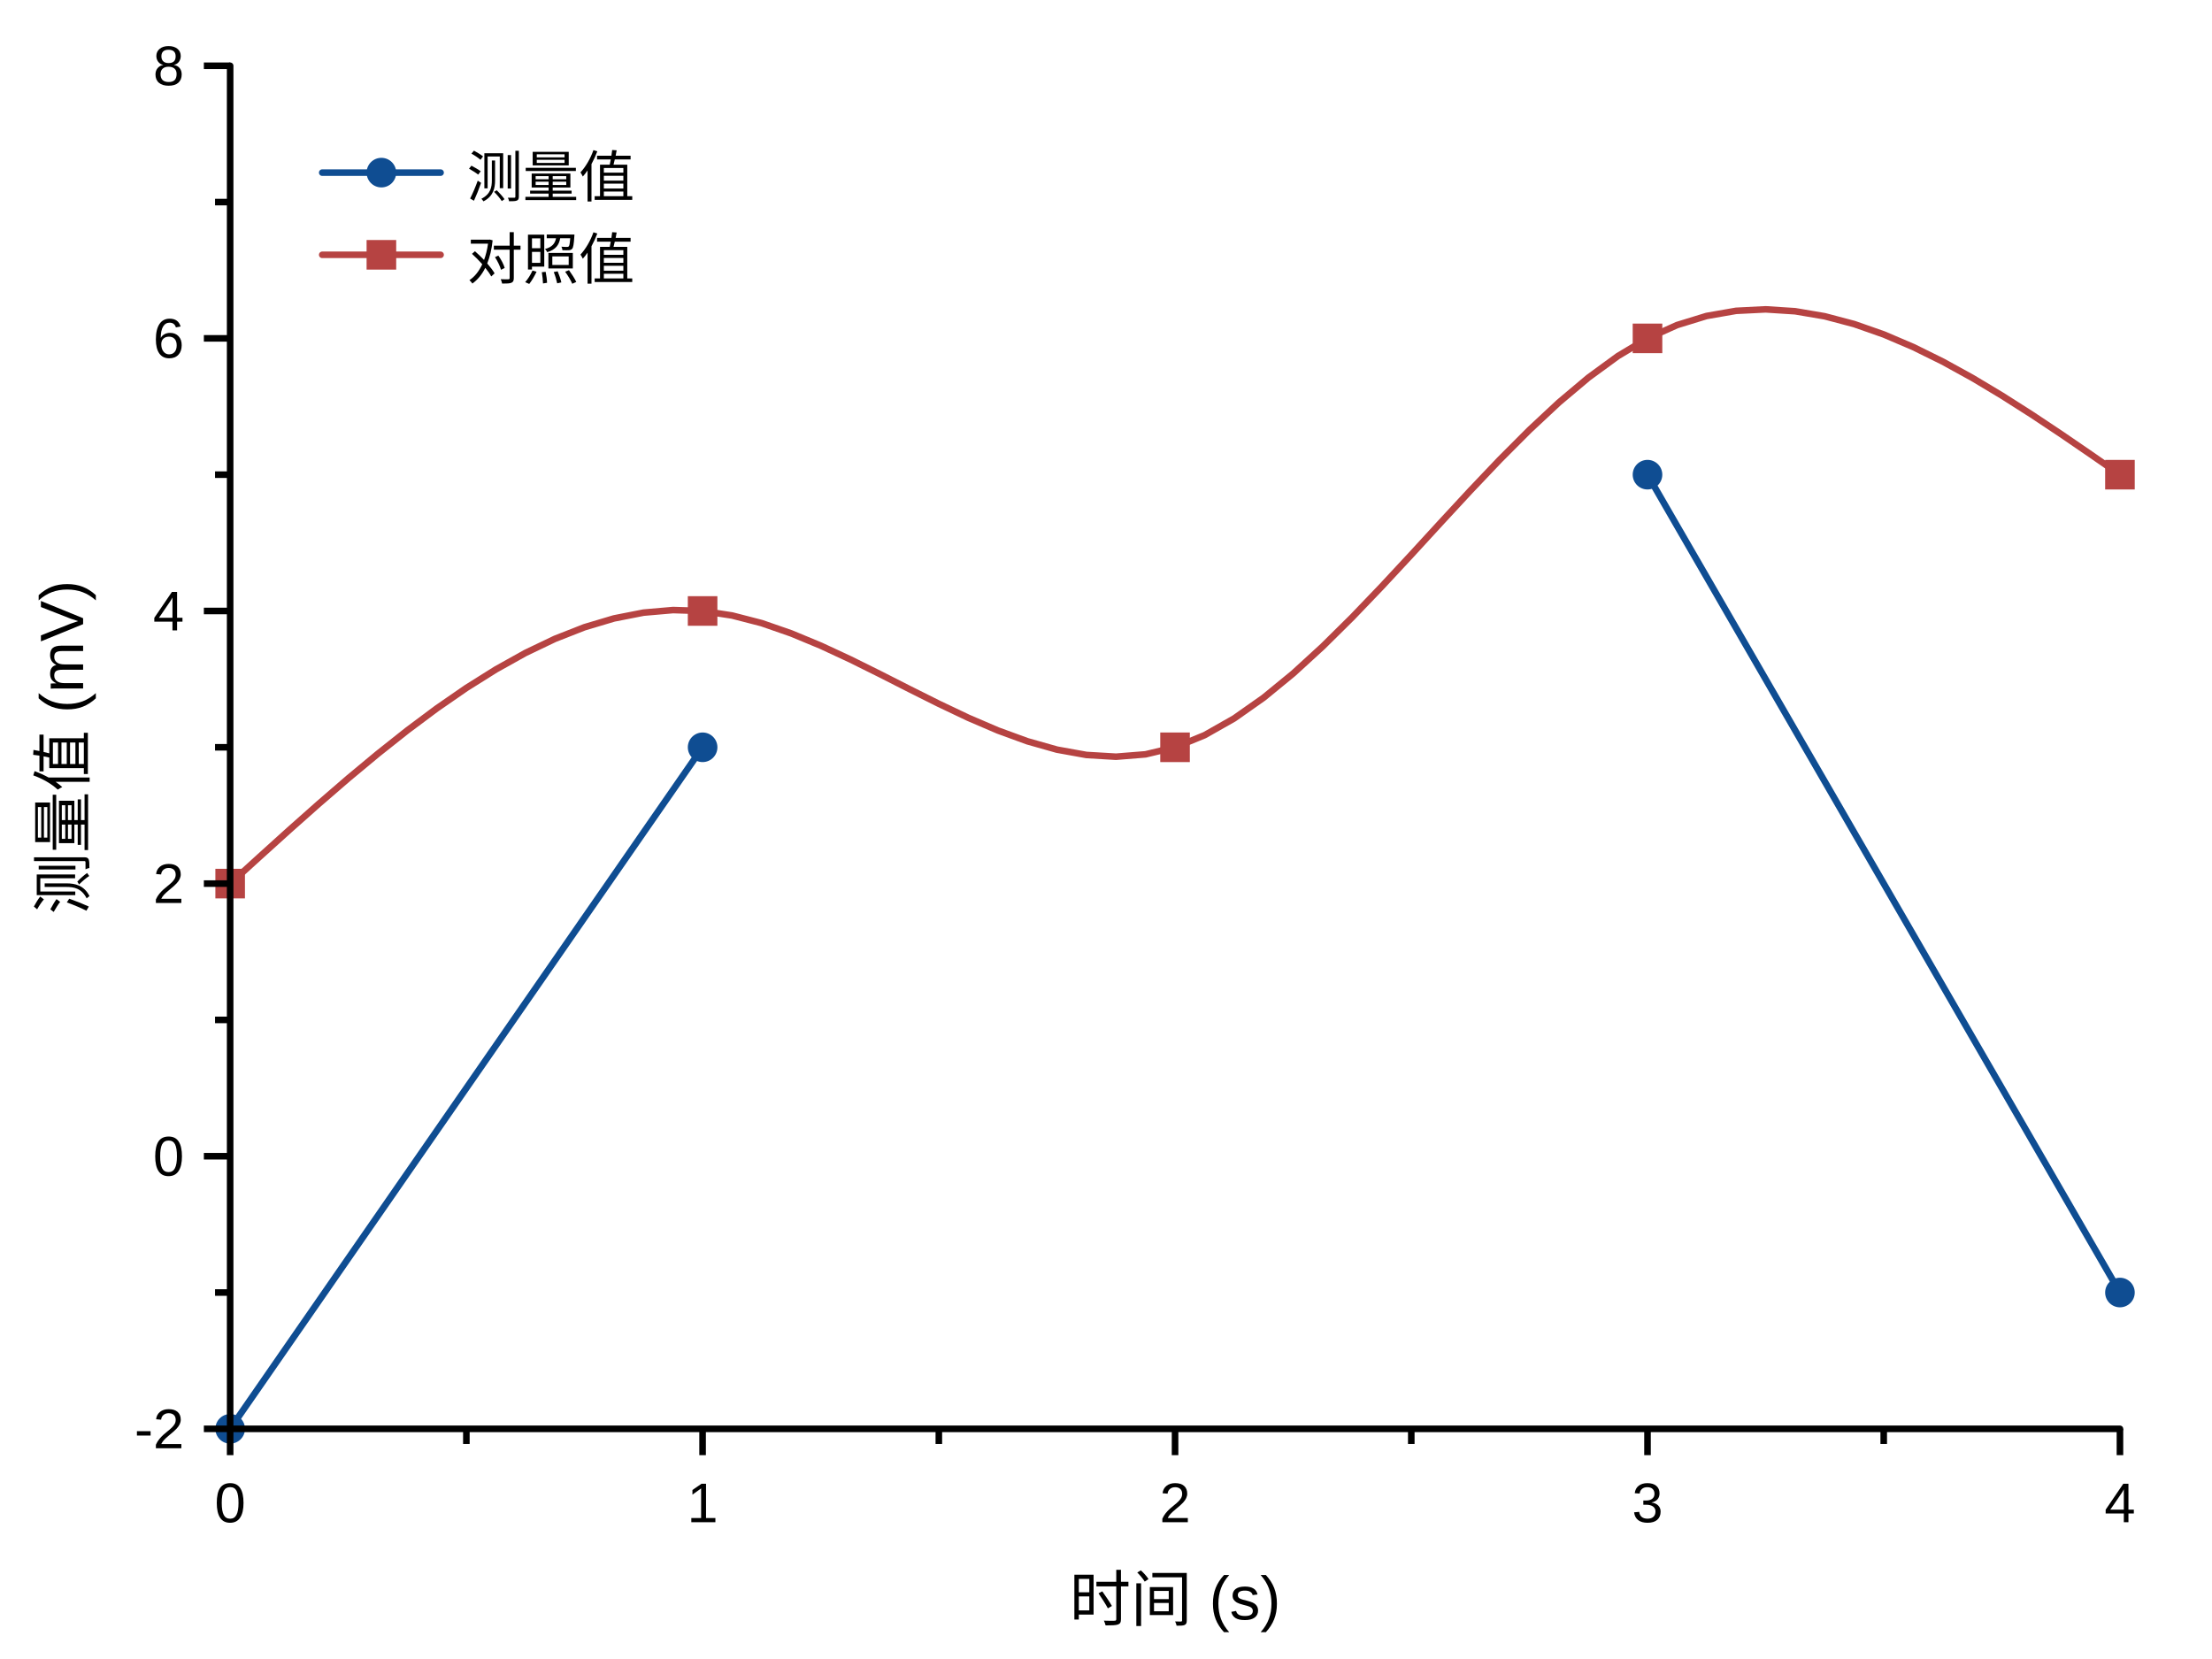
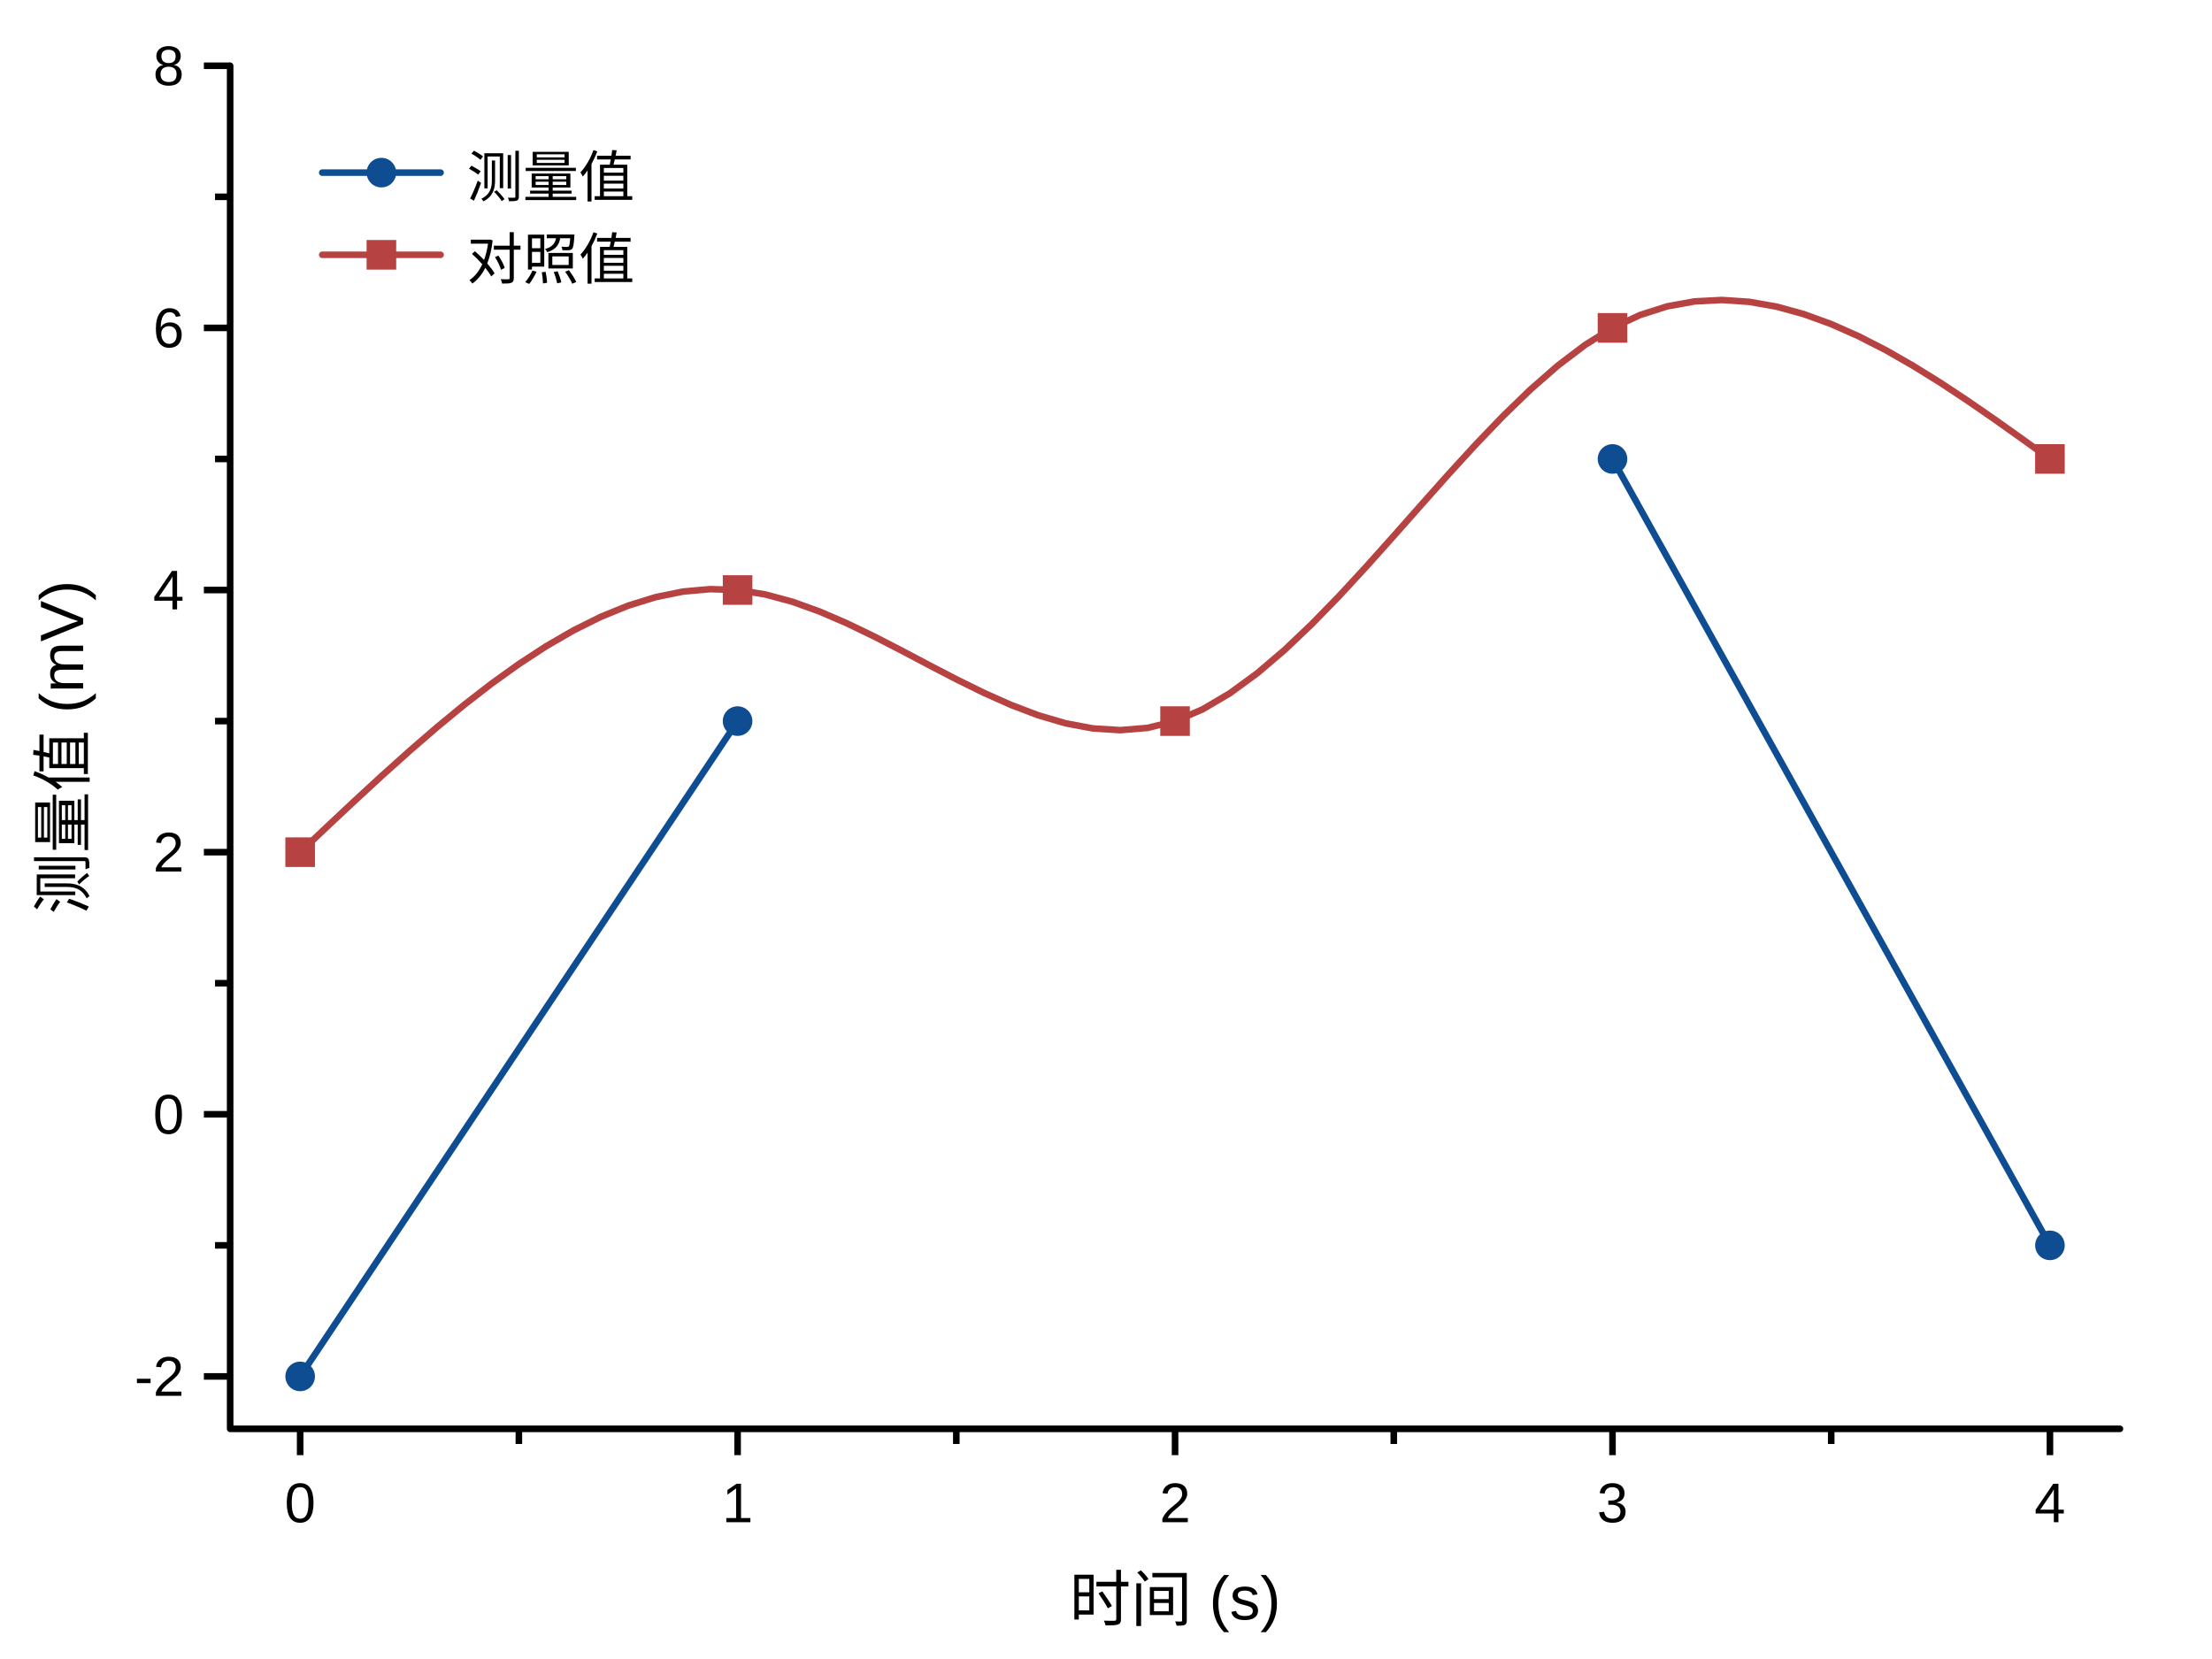
<svg xmlns="http://www.w3.org/2000/svg" width="210mm" height="157.5mm" viewBox="0 0 793.701 595.276" font-family="Arial, 'Microsoft YaHei', 'PingFang SC', 'Noto Sans CJK SC', sans-serif">
  <defs>
    <clipPath id="clip20">
      <rect x="82.584" y="23.596" width="678.083" height="489.096" />
    </clipPath>
  </defs>
  <rect x="0.00" y="0.00" width="793.70" height="595.28" fill="#ffffff" />
  <g clip-path="url(#clip20)">
-     <path d="M82.58,512.69L93.18,497.41L103.77,482.12L114.37,466.84L124.96,451.55L135.56,436.27L146.15,420.99L156.75,405.70L167.34,390.42L177.94,375.13L188.53,359.85L199.13,344.56L209.72,329.28L220.32,314.00L230.91,298.71L241.51,283.43L252.10,268.14" fill="none" stroke="#0f4d92" stroke-width="2.36" stroke-linejoin="round" stroke-linecap="round" />
-     <path d="M591.15,170.32L601.74,188.67L612.34,207.01L622.93,225.35L633.53,243.69L644.12,262.03L654.72,280.37L665.31,298.71L675.91,317.05L686.50,335.39L697.10,353.74L707.69,372.08L718.29,390.42L728.88,408.76L739.48,427.10L750.07,445.44L760.67,463.78" fill="none" stroke="#0f4d92" stroke-width="2.36" stroke-linejoin="round" stroke-linecap="round" />
-     <path d="M82.58,317.05L93.18,307.41L103.77,297.84L114.37,288.44L124.96,279.29L135.56,270.48L146.15,262.08L156.75,254.17L167.34,246.85L177.94,240.20L188.53,234.29L199.13,229.22L209.72,225.06L220.32,221.90L230.91,219.82L241.51,218.90L252.10,219.23L262.70,220.85L273.30,223.59L283.89,227.27L294.49,231.67L305.08,236.59L315.68,241.85L326.27,247.23L336.87,252.53L347.46,257.56L358.06,262.11L368.65,265.98L379.25,268.98L389.84,270.89L400.44,271.52L411.03,270.67L421.63,268.14L432.22,263.80L442.82,257.79L453.41,250.34L464.01,241.66L474.60,231.97L485.20,221.49L495.79,210.44L506.39,199.04L516.98,187.50L527.58,176.05L538.17,164.91L548.77,154.29L559.36,144.41L569.96,135.49L580.55,127.75L591.15,121.41L601.74,116.64L612.34,113.38L622.93,111.53L633.53,111.00L644.12,111.68L654.72,113.48L665.31,116.28L675.91,120.00L686.50,124.52L697.10,129.75L707.69,135.58L718.29,141.93L728.88,148.67L739.48,155.72L750.07,162.97L760.67,170.32" fill="none" stroke="#b64342" stroke-width="2.36" stroke-linejoin="round" stroke-linecap="round" />
+     <path d="M107.70,493.88L117.51,479.18L127.32,464.49L137.13,449.79L146.94,435.09L156.75,420.40L166.56,405.70L176.37,391.01L186.18,376.31L195.99,361.61L205.80,346.92L215.61,332.22L225.42,317.52L235.23,302.83L245.04,288.13L254.85,273.43L264.66,258.74" fill="none" stroke="#0f4d92" stroke-width="2.36" stroke-linejoin="round" stroke-linecap="round" />
+     <path d="M578.59,164.68L588.40,182.32L598.21,199.95L608.02,217.59L617.83,235.22L627.64,252.86L637.45,270.49L647.26,288.13L657.07,305.77L666.88,323.40L676.69,341.04L686.50,358.67L696.31,376.31L706.12,393.94L715.93,411.58L725.74,429.22L735.55,446.85" fill="none" stroke="#0f4d92" stroke-width="2.36" stroke-linejoin="round" stroke-linecap="round" />
+     <path d="M107.70,305.77L117.51,296.49L127.32,287.29L137.13,278.26L146.94,269.46L156.75,260.98L166.56,252.90L176.37,245.31L186.18,238.27L195.99,231.87L205.80,226.19L215.61,221.31L225.42,217.31L235.23,214.27L245.04,212.27L254.85,211.39L264.66,211.71L274.47,213.26L284.28,215.90L294.09,219.43L303.90,223.66L313.71,228.40L323.52,233.45L333.33,238.63L343.14,243.73L352.95,248.56L362.76,252.94L372.57,256.66L382.38,259.54L392.19,261.38L402.01,261.99L411.82,261.17L421.63,258.74L431.44,254.56L441.25,248.78L451.06,241.62L460.87,233.27L470.68,223.95L480.49,213.88L490.30,203.25L500.11,192.29L509.92,181.20L519.73,170.19L529.54,159.47L539.35,149.26L549.16,139.76L558.97,131.19L568.78,123.75L578.59,117.65L588.40,113.06L598.21,109.93L608.02,108.15L617.83,107.64L627.64,108.30L637.45,110.02L647.26,112.72L657.07,116.29L666.88,120.64L676.69,125.66L686.50,131.28L696.31,137.37L706.12,143.86L715.93,150.64L725.74,157.61L735.55,164.68" fill="none" stroke="#b64342" stroke-width="2.36" stroke-linejoin="round" stroke-linecap="round" />
  </g>
-   <path d="M77.28,512.69a5.31,5.31 0 1,0 10.62,0a5.31,5.31 0 1,0 -10.62,0M246.80,268.14a5.31,5.31 0 1,0 10.62,0a5.31,5.31 0 1,0 -10.62,0M585.84,170.32a5.31,5.31 0 1,0 10.62,0a5.31,5.31 0 1,0 -10.62,0M755.36,463.78a5.31,5.31 0 1,0 10.62,0a5.31,5.31 0 1,0 -10.62,0" fill="#0f4d92" />
-   <path d="M77.28,311.74L87.89,311.74L87.89,322.36L77.28,322.36zM246.80,213.92L257.41,213.92L257.41,224.54L246.80,224.54zM416.32,262.83L426.93,262.83L426.93,273.45L416.32,273.45zM585.84,116.11L596.46,116.11L596.46,126.72L585.84,126.72zM755.36,165.02L765.98,165.02L765.98,175.63L755.36,175.63z" fill="#b64342" />
+   <path d="M102.39,493.88a5.31,5.31 0 1,0 10.62,0a5.31,5.31 0 1,0 -10.62,0M259.35,258.74a5.31,5.31 0 1,0 10.62,0a5.31,5.31 0 1,0 -10.62,0M573.28,164.68a5.31,5.31 0 1,0 10.62,0a5.31,5.31 0 1,0 -10.62,0M730.24,446.85a5.31,5.31 0 1,0 10.62,0a5.31,5.31 0 1,0 -10.62,0" fill="#0f4d92" />
+   <path d="M102.39,300.46L113.01,300.46L113.01,311.08L102.39,311.08zM259.35,206.40L269.97,206.40L269.97,217.02L259.35,217.02zM416.32,253.43L426.93,253.43L426.93,264.05L416.32,264.05zM573.28,112.34L583.90,112.34L583.90,122.96L573.28,122.96zM730.24,159.37L740.86,159.37L740.86,169.99L730.24,169.99z" fill="#b64342" />
  <path d="M82.58,23.60L82.58,512.69L760.67,512.69" fill="none" stroke="#000000" stroke-width="2.36" stroke-linejoin="round" stroke-linecap="round" />
-   <text x="82.58" y="539.24" text-anchor="middle" dominant-baseline="central" font-size="20.056" fill="#000000">0</text>
-   <text x="252.10" y="539.24" text-anchor="middle" dominant-baseline="central" font-size="20.056" fill="#000000">1</text>
+   <text x="107.70" y="539.24" text-anchor="middle" dominant-baseline="central" font-size="20.056" fill="#000000">0</text>
+   <text x="264.66" y="539.24" text-anchor="middle" dominant-baseline="central" font-size="20.056" fill="#000000">1</text>
  <text x="421.63" y="539.24" text-anchor="middle" dominant-baseline="central" font-size="20.056" fill="#000000">2</text>
-   <text x="591.15" y="539.24" text-anchor="middle" dominant-baseline="central" font-size="20.056" fill="#000000">3</text>
-   <text x="760.67" y="539.24" text-anchor="middle" dominant-baseline="central" font-size="20.056" fill="#000000">4</text>
-   <text x="66.07" y="512.69" text-anchor="end" dominant-baseline="central" font-size="20.056" fill="#000000">-2</text>
-   <text x="66.07" y="414.87" text-anchor="end" dominant-baseline="central" font-size="20.056" fill="#000000">0</text>
-   <text x="66.07" y="317.05" text-anchor="end" dominant-baseline="central" font-size="20.056" fill="#000000">2</text>
-   <text x="66.07" y="219.23" text-anchor="end" dominant-baseline="central" font-size="20.056" fill="#000000">4</text>
-   <text x="66.07" y="121.41" text-anchor="end" dominant-baseline="central" font-size="20.056" fill="#000000">6</text>
+   <text x="578.59" y="539.24" text-anchor="middle" dominant-baseline="central" font-size="20.056" fill="#000000">3</text>
+   <text x="735.55" y="539.24" text-anchor="middle" dominant-baseline="central" font-size="20.056" fill="#000000">4</text>
+   <text x="66.07" y="493.88" text-anchor="end" dominant-baseline="central" font-size="20.056" fill="#000000">-2</text>
+   <text x="66.07" y="399.82" text-anchor="end" dominant-baseline="central" font-size="20.056" fill="#000000">0</text>
+   <text x="66.07" y="305.77" text-anchor="end" dominant-baseline="central" font-size="20.056" fill="#000000">2</text>
+   <text x="66.07" y="211.71" text-anchor="end" dominant-baseline="central" font-size="20.056" fill="#000000">4</text>
+   <text x="66.07" y="117.65" text-anchor="end" dominant-baseline="central" font-size="20.056" fill="#000000">6</text>
  <text x="66.07" y="23.60" text-anchor="end" dominant-baseline="central" font-size="20.056" fill="#000000">8</text>
-   <path d="M82.58,512.69L82.58,522.13M252.10,512.69L252.10,522.13M421.63,512.69L421.63,522.13M591.15,512.69L591.15,522.13M760.67,512.69L760.67,522.13M167.34,512.69L167.34,518.12M336.87,512.69L336.87,518.12M506.39,512.69L506.39,518.12M675.91,512.69L675.91,518.12M82.58,512.69L73.15,512.69M82.58,414.87L73.15,414.87M82.58,317.05L73.15,317.05M82.58,219.23L73.15,219.23M82.58,121.41L73.15,121.41M82.58,23.60L73.15,23.60M82.58,463.78L77.16,463.78M82.58,365.96L77.16,365.96M82.58,268.14L77.16,268.14M82.58,170.32L77.16,170.32M82.58,72.51L77.16,72.51" fill="none" stroke="#000000" stroke-width="2.36" />
+   <path d="M107.70,512.69L107.70,522.13M264.66,512.69L264.66,522.13M421.63,512.69L421.63,522.13M578.59,512.69L578.59,522.13M735.55,512.69L735.55,522.13M186.18,512.69L186.18,518.12M343.14,512.69L343.14,518.12M500.11,512.69L500.11,518.12M657.07,512.69L657.07,518.12M82.58,493.88L73.15,493.88M82.58,399.82L73.15,399.82M82.58,305.77L73.15,305.77M82.58,211.71L73.15,211.71M82.58,117.65L73.15,117.65M82.58,23.60L73.15,23.60M82.58,446.85L77.16,446.85M82.58,352.79L77.16,352.79M82.58,258.74L77.16,258.74M82.58,164.68L77.16,164.68M82.58,70.62L77.16,70.62" fill="none" stroke="#000000" stroke-width="2.36" />
  <text x="421.63" y="572.07" text-anchor="middle" dominant-baseline="central" font-size="22.015" fill="#000000">时间 (s)</text>
  <text transform="translate(20.80,268.14) rotate(-90)" text-anchor="middle" dominant-baseline="central" font-size="22.015" fill="#000000">测量值 (mV)</text>
  <rect x="106.18" y="42.47" width="140.39" height="68.43" fill="#ffffff" />
  <path d="M115.62,61.94L158.09,61.94" fill="none" stroke="#0f4d92" stroke-width="2.36" stroke-linejoin="round" stroke-linecap="round" />
  <path d="M131.54,61.94a5.31,5.31 0 1,0 10.62,0a5.31,5.31 0 1,0 -10.62,0" fill="#0f4d92" />
  <text x="167.53" y="61.94" text-anchor="start" dominant-baseline="central" font-size="20.056" fill="#000000">测量值</text>
  <path d="M115.62,91.43L158.09,91.43" fill="none" stroke="#b64342" stroke-width="2.36" stroke-linejoin="round" stroke-linecap="round" />
  <path d="M131.54,86.12L142.16,86.12L142.16,96.74L131.54,96.74z" fill="#b64342" />
  <text x="167.53" y="91.43" text-anchor="start" dominant-baseline="central" font-size="20.056" fill="#000000">对照值</text>
</svg>
